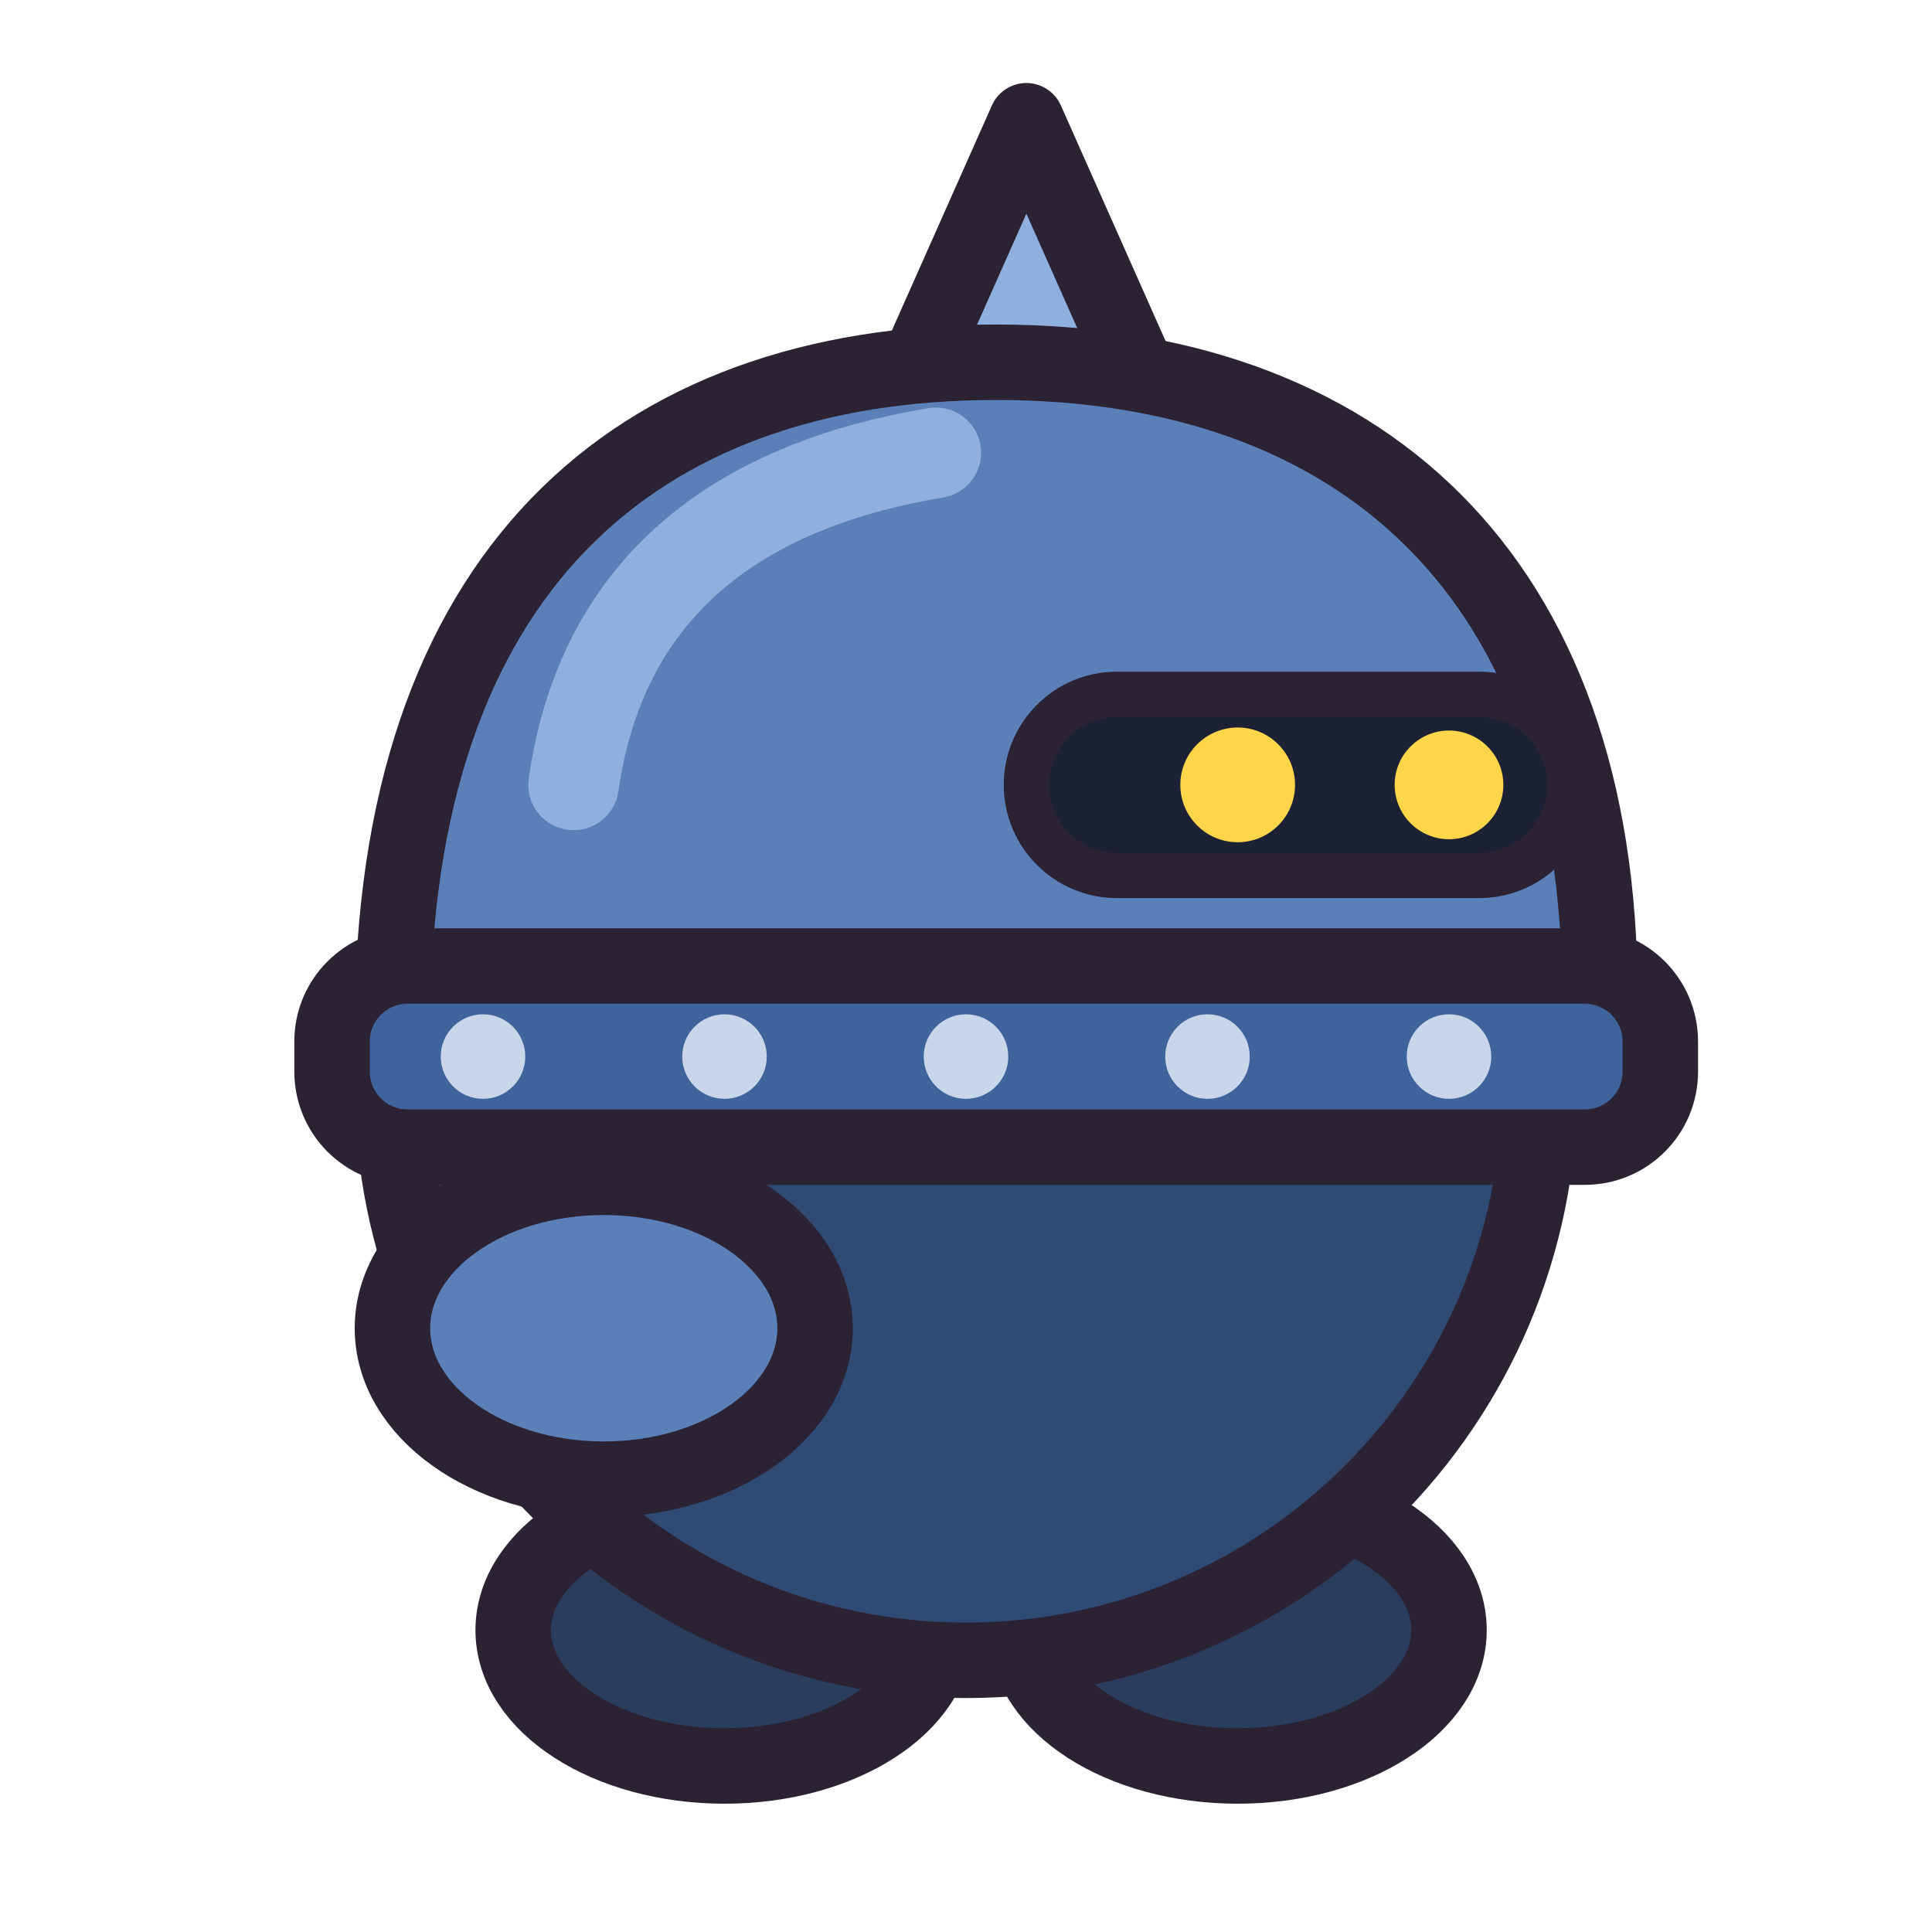
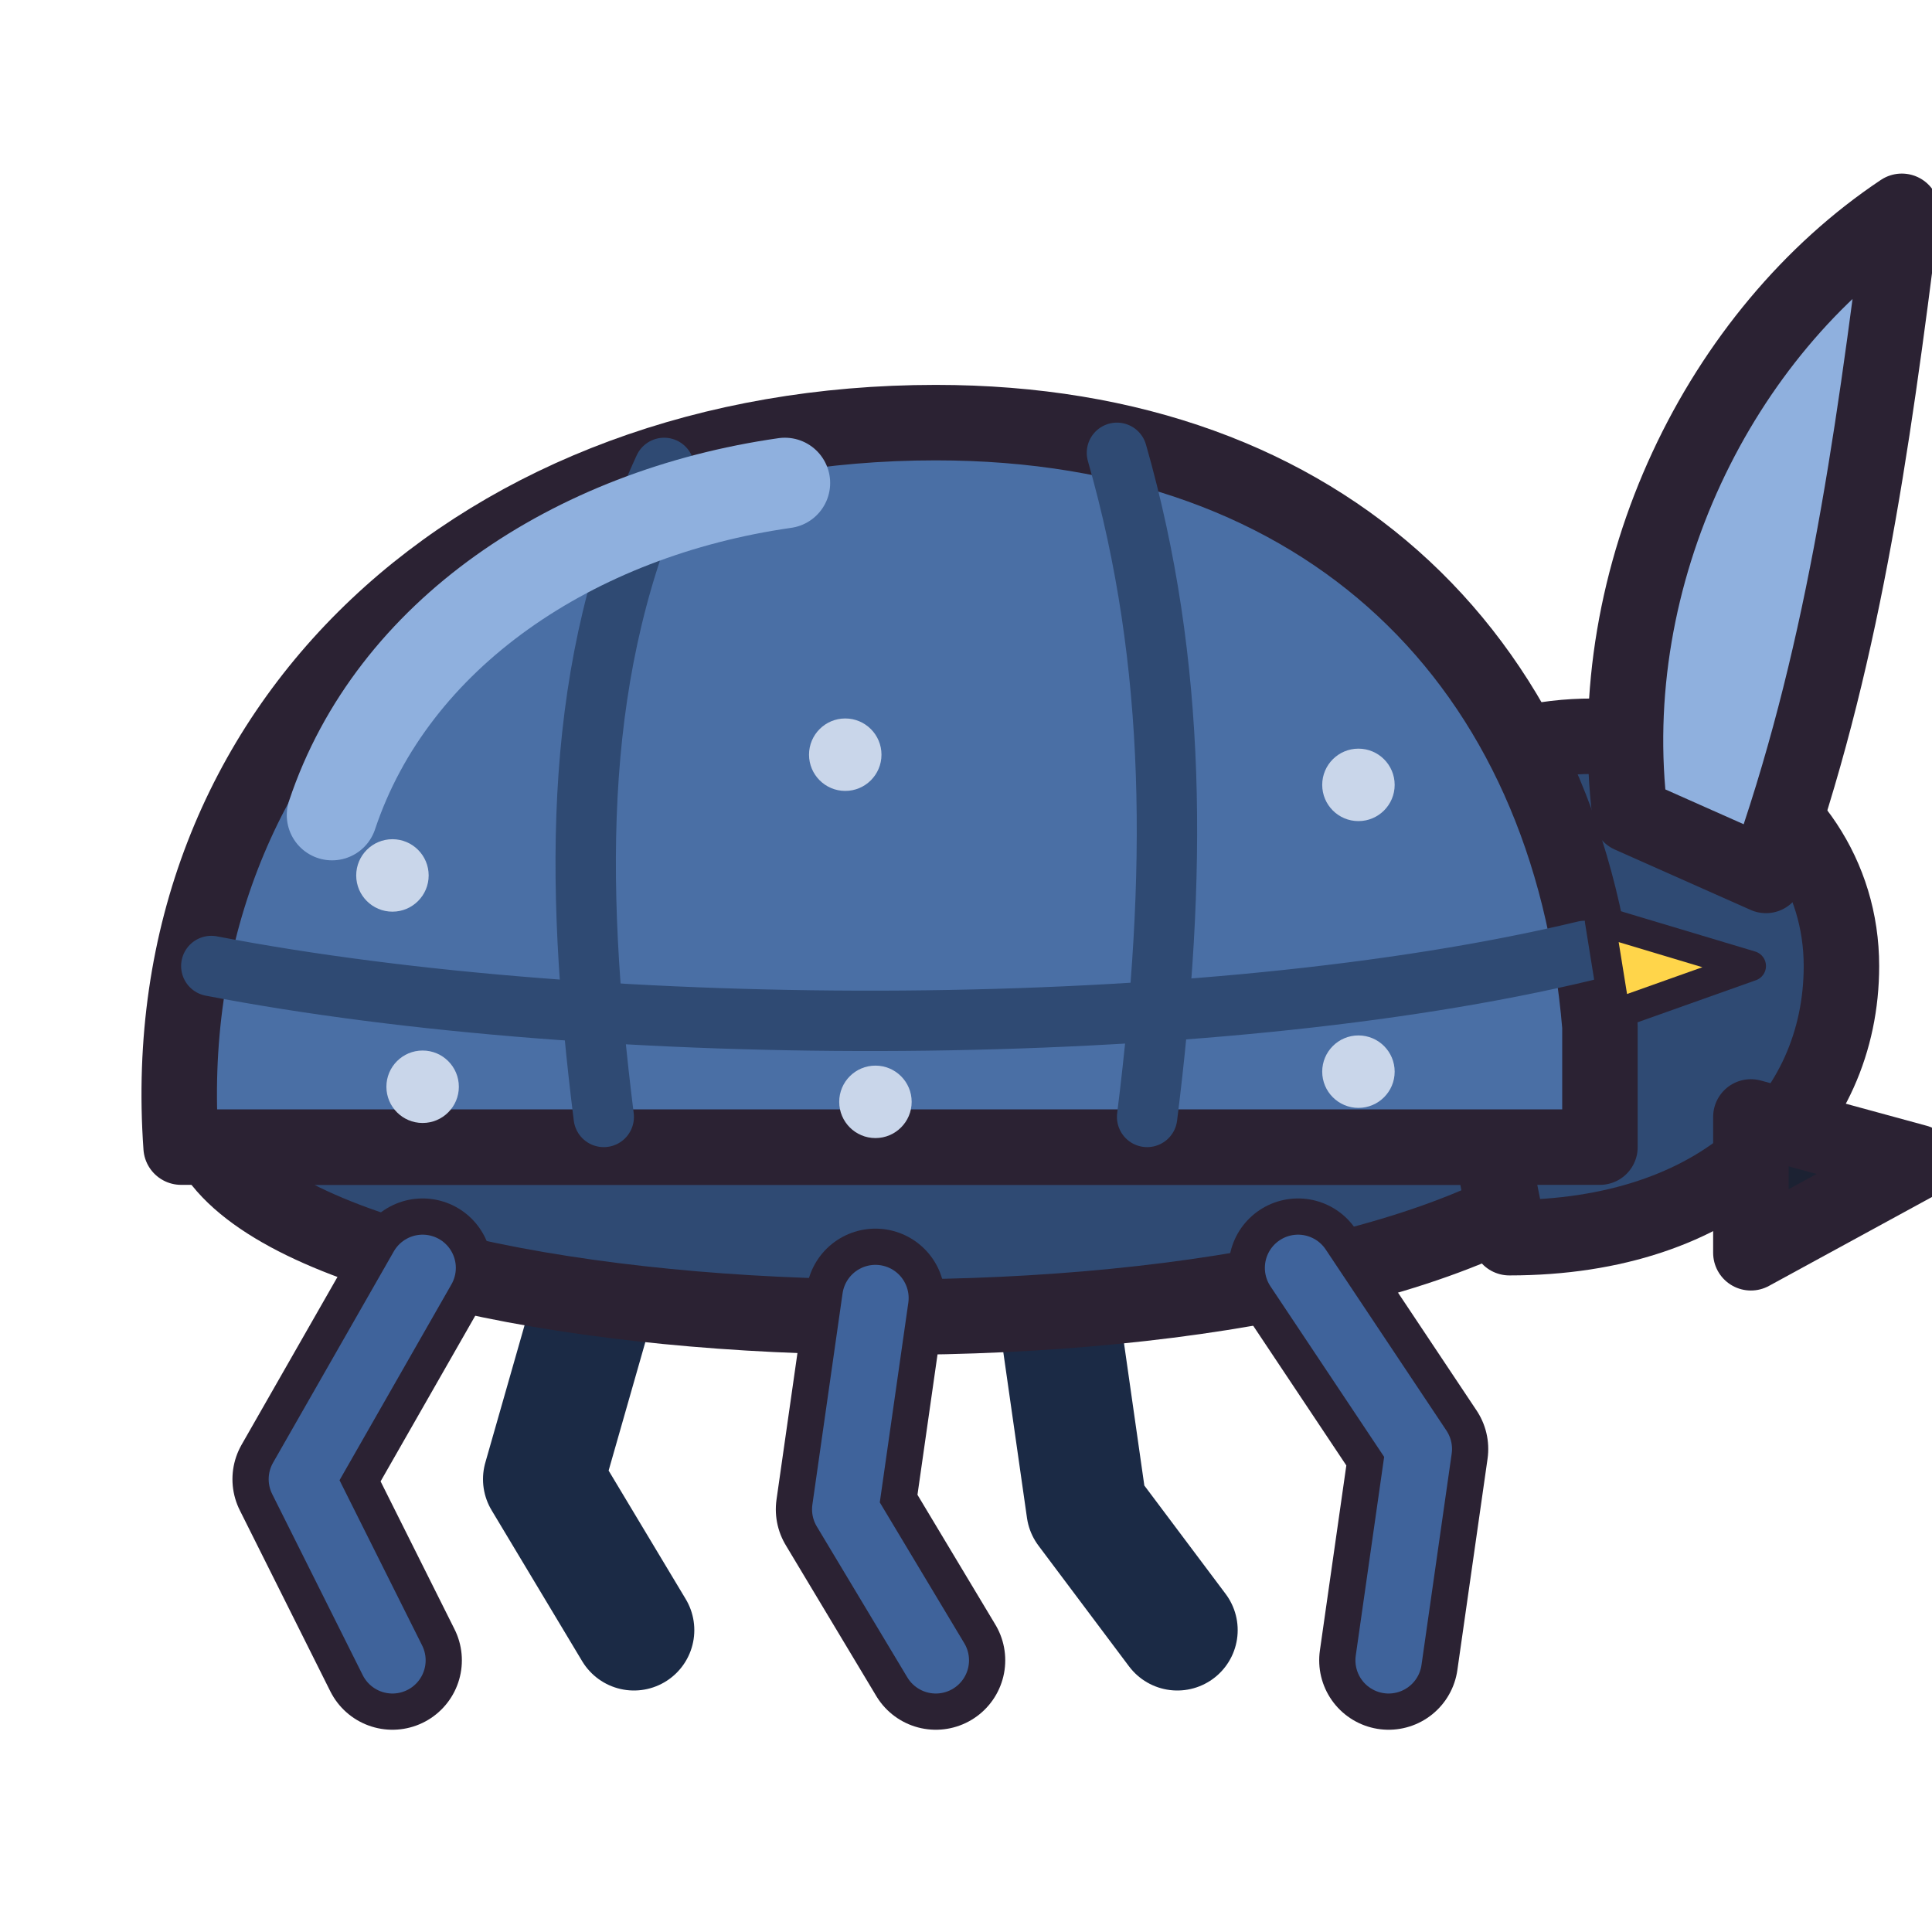
<svg xmlns="http://www.w3.org/2000/svg" viewBox="0 0 64 64">
+   <g stroke="#1b2a45" stroke-width="4" stroke-linecap="round" stroke-linejoin="round" fill="none">
+     <path d="M20 42 L18 49 L21 54" />
+     <path d="M35 43 L36 50 L39 54" />
+   </g>
  <g stroke="#2b2233" stroke-width="2.5" stroke-linejoin="round">
-     <ellipse cx="24" cy="54" rx="7" ry="4.5" fill="#2b3d5c" />
-     <ellipse cx="41" cy="54" rx="7" ry="4.5" fill="#2b3d5c" />
-     <circle cx="32" cy="36" r="19" fill="#2f4a73" />
-     <polygon points="30,13 34,4 38,13" fill="#8fb0de" />
-     <path d="M13 34 C13 19 21 12 33 12 C45 12 53 19 53 33 L53 35 L13 35 Z" fill="#5b80b8" />
-     <rect x="11" y="32" width="44" height="6" rx="2.5" fill="#3f639b" />
-     <ellipse cx="20" cy="44" rx="7" ry="5" fill="#5b80b8" />
+     <path d="M7 38 C11 45 45 46 53 38 Z" fill="#2f4a73" />
+     <path d="M47 26 C54 22 61 26 61 32 C61 37 57 41 50 41 Z" fill="#2f4a73" />
+     <path d="M54 27 C53 19 57 11 63 7 C62 15 61 22 58.5 29 Z" fill="#8fb0de" />
+     <path d="M58 37 L63.5 38.5 L58 41.5 Z" fill="#1c2233" />
+     <path d="M6 38 C5 24 16 14 31 14 C44 14 52 22 53 34 L53 38 Z" fill="#4a6fa5" />
  </g>
-   <path d="M19 26 C20 19 25 16 31 15" fill="none" stroke="#8fb0de" stroke-width="3" stroke-linecap="round" />
-   <rect x="34" y="23" width="18" height="6" rx="3" fill="#1c2233" stroke="#2b2233" stroke-width="1.5" />
-   <circle cx="41" cy="26" r="1.9" fill="#ffd54a" />
-   <circle cx="48" cy="26" r="1.8" fill="#ffd54a" />
+   <g stroke="#2f4a73" stroke-width="2" stroke-linecap="round" fill="none">
+     <path d="M22 15.5 C19 22 19 29 20 37" />
+     <path d="M37 15 C39 22 39 29 38 37" />
+     <path d="M7 32 C20 34.5 40 34.5 52.5 31.5" />
+   </g>
+   <path d="M11 27 C13 21 19 17 26 16" fill="none" stroke="#8fb0de" stroke-width="3" stroke-linecap="round" />
  <g fill="#c9d6ea">
-     <circle cx="16" cy="35" r="1.4" />
-     <circle cx="24" cy="35" r="1.4" />
-     <circle cx="32" cy="35" r="1.4" />
-     <circle cx="40" cy="35" r="1.4" />
-     <circle cx="48" cy="35" r="1.4" />
+     <circle cx="13" cy="29" r="1.2" />
+     <circle cx="28" cy="25" r="1.2" />
+     <circle cx="45" cy="26" r="1.2" />
+     <circle cx="14" cy="36" r="1.2" />
+     <circle cx="29" cy="36.5" r="1.2" />
+     <circle cx="45" cy="35.5" r="1.2" />
  </g>
+   <g stroke="#2b2233" stroke-width="4.6" stroke-linecap="round" stroke-linejoin="round" fill="none">
+     <path d="M14 42 L10 49 L13 55" />
+     <path d="M29 43 L28 50 L31 55" />
+     <path d="M43 42 L47 48 L46 55" />
+   </g>
+   <g stroke="#3f639b" stroke-width="2.2" stroke-linecap="round" stroke-linejoin="round" fill="none">
+     <path d="M14 42 L10 49 L13 55" />
+     <path d="M29 43 L28 50 L31 55" />
+     <path d="M43 42 L47 48 L46 55" />
+   </g>
+   <polygon points="53,30.5 58,32 53.5,33.6" fill="#ffd54a" stroke="#2b2233" stroke-width="1" stroke-linejoin="round" />
</svg>
